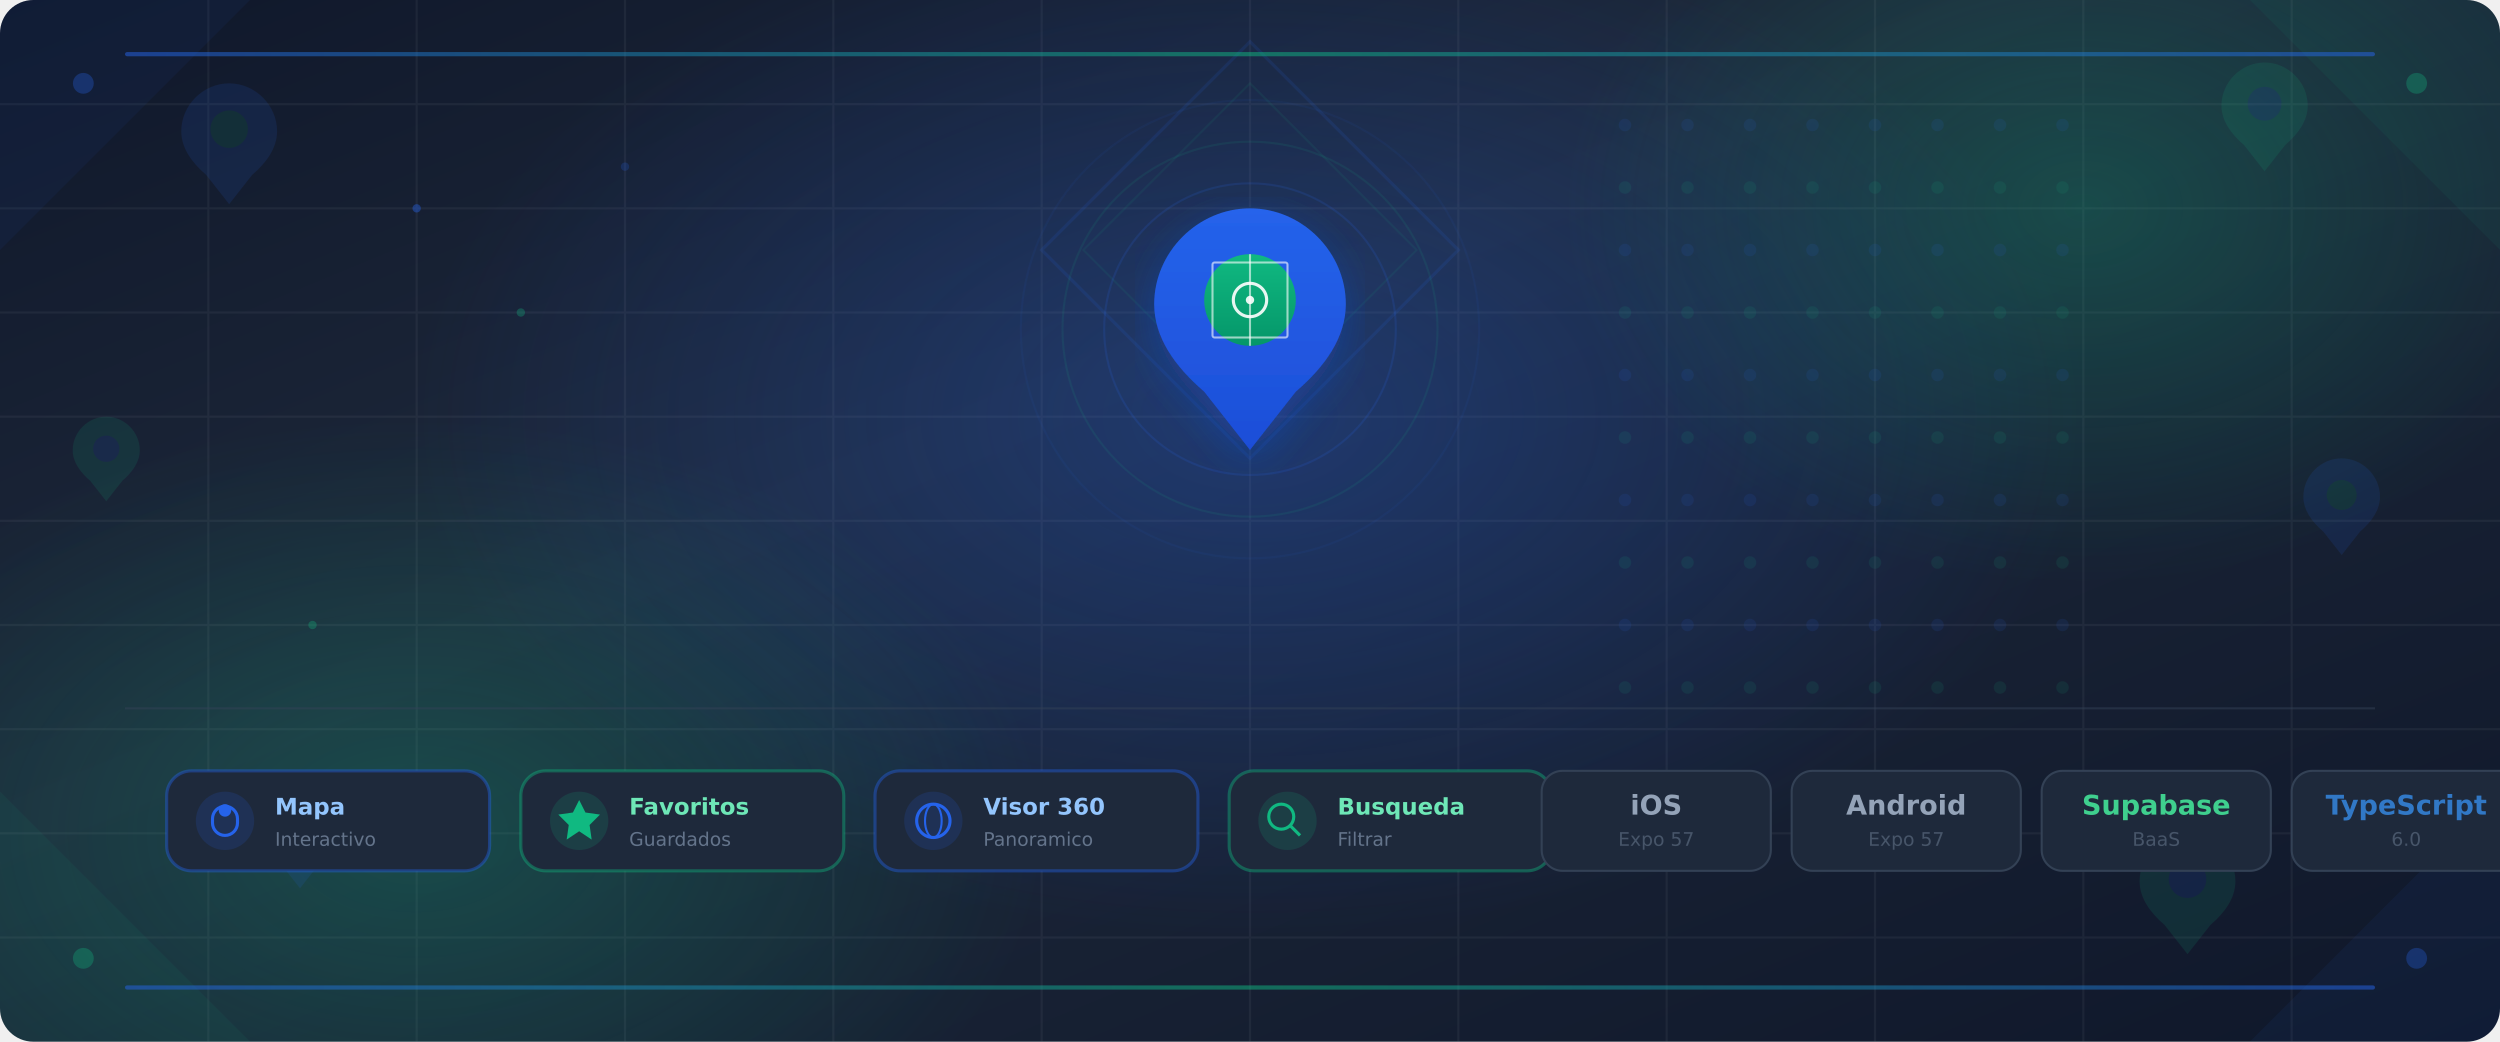
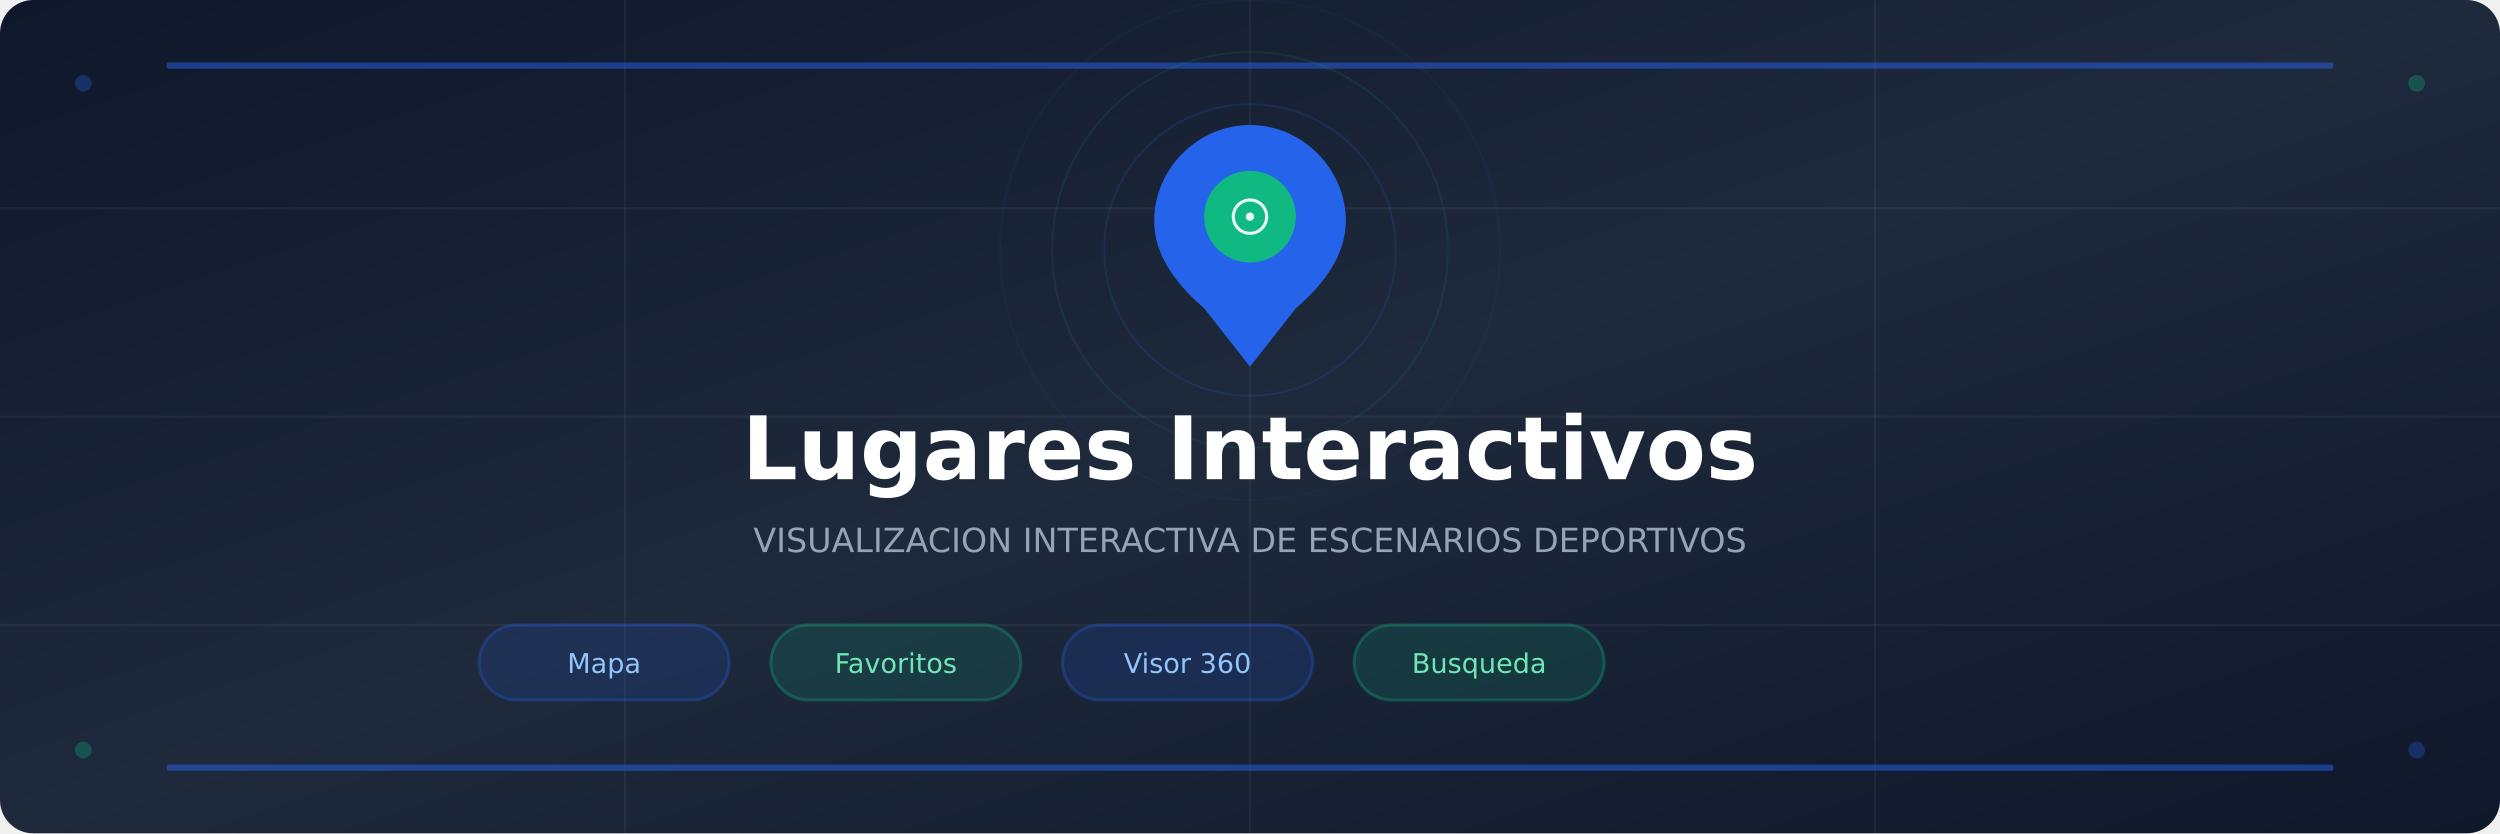
- <svg xmlns="http://www.w3.org/2000/svg" viewBox="0 0 1200 500" width="1200" height="500">
+ <svg xmlns="http://www.w3.org/2000/svg" viewBox="0 0 1200 400" width="1200" height="400">
  <defs>
-     <linearGradient id="bg" x1="0%" y1="0%" x2="100%" y2="100%">
-       <stop offset="0%" style="stop-color:#0F172A" />
-       <stop offset="40%" style="stop-color:#1E293B" />
-       <stop offset="100%" style="stop-color:#0F172A" />
+     <linearGradient id="bg" x1="0" y1="0" x2="1" y2="1">
+       <stop offset="0" stop-color="#0F172A" />
+       <stop offset="0.5" stop-color="#1E293B" />
+       <stop offset="1" stop-color="#0F172A" />
    </linearGradient>
-     <linearGradient id="accent" x1="0%" y1="0%" x2="100%" y2="0%">
-       <stop offset="0%" style="stop-color:#2563EB" />
-       <stop offset="50%" style="stop-color:#10B981" />
-       <stop offset="100%" style="stop-color:#2563EB" />
-     </linearGradient>
-     <linearGradient id="blue" x1="0%" y1="0%" x2="0%" y2="100%">
-       <stop offset="0%" style="stop-color:#2563EB" />
-       <stop offset="100%" style="stop-color:#1D4ED8" />
-     </linearGradient>
-     <linearGradient id="green" x1="0%" y1="0%" x2="0%" y2="100%">
-       <stop offset="0%" style="stop-color:#10B981" />
-       <stop offset="100%" style="stop-color:#059669" />
-     </linearGradient>
-     <linearGradient id="blueLight" x1="0%" y1="0%" x2="100%" y2="100%">
-       <stop offset="0%" style="stop-color:#3B82F6" />
-       <stop offset="100%" style="stop-color:#2563EB" />
-     </linearGradient>
-     <linearGradient id="greenLight" x1="0%" y1="0%" x2="100%" y2="100%">
-       <stop offset="0%" style="stop-color:#34D399" />
-       <stop offset="100%" style="stop-color:#10B981" />
-     </linearGradient>
-     <radialGradient id="glowBlue" cx="50%" cy="50%" r="50%">
-       <stop offset="0%" style="stop-color:#2563EB;stop-opacity:0.3" />
-       <stop offset="100%" style="stop-color:#2563EB;stop-opacity:0" />
-     </radialGradient>
-     <radialGradient id="glowGreen" cx="50%" cy="50%" r="50%">
-       <stop offset="0%" style="stop-color:#10B981;stop-opacity:0.25" />
-       <stop offset="100%" style="stop-color:#10B981;stop-opacity:0" />
-     </radialGradient>
-     <filter id="shadow">
-       <feDropShadow dx="0" dy="6" stdDeviation="10" flood-color="#1D4ED8" flood-opacity="0.4" />
-     </filter>
-     <filter id="softGlow">
-       <feGaussianBlur stdDeviation="6" result="blur" />
-       <feMerge>
-         <feMergeNode in="blur" />
-         <feMergeNode in="SourceGraphic" />
-       </feMerge>
-     </filter>
-     <clipPath id="clip">
-       <rect width="1200" height="500" rx="16" />
-     </clipPath>
  </defs>
-   <g clip-path="url(#clip)">
-     <rect width="1200" height="500" fill="url(#bg)" />
-     <g opacity="0.05" stroke="#FFF" stroke-width="1">
-       <line x1="0" y1="50" x2="1200" y2="50" />
-       <line x1="0" y1="100" x2="1200" y2="100" />
-       <line x1="0" y1="150" x2="1200" y2="150" />
-       <line x1="0" y1="200" x2="1200" y2="200" />
-       <line x1="0" y1="250" x2="1200" y2="250" />
-       <line x1="0" y1="300" x2="1200" y2="300" />
-       <line x1="0" y1="350" x2="1200" y2="350" />
-       <line x1="0" y1="400" x2="1200" y2="400" />
-       <line x1="0" y1="450" x2="1200" y2="450" />
-       <line x1="100" y1="0" x2="100" y2="500" />
-       <line x1="200" y1="0" x2="200" y2="500" />
-       <line x1="300" y1="0" x2="300" y2="500" />
-       <line x1="400" y1="0" x2="400" y2="500" />
-       <line x1="500" y1="0" x2="500" y2="500" />
-       <line x1="600" y1="0" x2="600" y2="500" />
-       <line x1="700" y1="0" x2="700" y2="500" />
-       <line x1="800" y1="0" x2="800" y2="500" />
-       <line x1="900" y1="0" x2="900" y2="500" />
-       <line x1="1000" y1="0" x2="1000" y2="500" />
-       <line x1="1100" y1="0" x2="1100" y2="500" />
-     </g>
-     <ellipse cx="600" cy="200" rx="400" ry="250" fill="url(#glowBlue)" />
-     <ellipse cx="200" cy="400" rx="300" ry="200" fill="url(#glowGreen)" />
-     <ellipse cx="1000" cy="100" rx="250" ry="180" fill="url(#glowGreen)" />
-     <g opacity="0.12">
-       <g transform="translate(80, 40) scale(0.5)">
-         <path d="M60 0 C35 0 14 21 14 46 C14 62 24 76 38 88 L60 116 L82 88 C96 76 106 62 106 46 C106 21 85 0 60 0Z" fill="#2563EB" />
-         <circle cx="60" cy="44" r="18" fill="#10B981" />
-       </g>
-       <g transform="translate(1060, 30) scale(0.45)">
-         <path d="M60 0 C35 0 14 21 14 46 C14 62 24 76 38 88 L60 116 L82 88 C96 76 106 62 106 46 C106 21 85 0 60 0Z" fill="#10B981" />
-         <circle cx="60" cy="44" r="18" fill="#2563EB" />
-       </g>
-       <g transform="translate(120, 380) scale(0.4)">
-         <path d="M60 0 C35 0 14 21 14 46 C14 62 24 76 38 88 L60 116 L82 88 C96 76 106 62 106 46 C106 21 85 0 60 0Z" fill="#2563EB" />
-         <circle cx="60" cy="44" r="18" fill="#10B981" />
-       </g>
-       <g transform="translate(1020, 400) scale(0.5)">
-         <path d="M60 0 C35 0 14 21 14 46 C14 62 24 76 38 88 L60 116 L82 88 C96 76 106 62 106 46 C106 21 85 0 60 0Z" fill="#10B981" />
-         <circle cx="60" cy="44" r="18" fill="#2563EB" />
-       </g>
-       <g transform="translate(30, 200) scale(0.35)">
-         <path d="M60 0 C35 0 14 21 14 46 C14 62 24 76 38 88 L60 116 L82 88 C96 76 106 62 106 46 C106 21 85 0 60 0Z" fill="#10B981" />
-         <circle cx="60" cy="44" r="18" fill="#2563EB" />
-       </g>
-       <g transform="translate(1100, 220) scale(0.4)">
-         <path d="M60 0 C35 0 14 21 14 46 C14 62 24 76 38 88 L60 116 L82 88 C96 76 106 62 106 46 C106 21 85 0 60 0Z" fill="#2563EB" />
-         <circle cx="60" cy="44" r="18" fill="#10B981" />
-       </g>
-     </g>
-     <polygon points="600,20 700,120 600,220 500,120" fill="none" stroke="#2563EB" stroke-width="1.5" opacity="0.12" />
-     <polygon points="600,40 680,120 600,200 520,120" fill="none" stroke="#10B981" stroke-width="1" opacity="0.08" />
-     <polygon points="0,0 120,0 0,120" fill="#2563EB" opacity="0.06" />
-     <polygon points="1200,0 1080,0 1200,120" fill="#10B981" opacity="0.06" />
-     <polygon points="0,500 120,500 0,380" fill="#10B981" opacity="0.06" />
-     <polygon points="1200,500 1080,500 1200,380" fill="#2563EB" opacity="0.06" />
-     <rect x="60" y="25" width="1080" height="2" fill="url(#accent)" rx="1" opacity="0.5" />
-     <rect x="60" y="473" width="1080" height="2" fill="url(#accent)" rx="1" opacity="0.5" />
-     <line x1="60" y1="340" x2="1140" y2="340" stroke="#334155" stroke-width="1" opacity="0.5" />
-     <g transform="translate(540, 100)">
-       <circle cx="60" cy="58" r="70" fill="none" stroke="#2563EB" stroke-width="1" opacity="0.15" />
-       <circle cx="60" cy="58" r="90" fill="none" stroke="#10B981" stroke-width="1" opacity="0.1" />
-       <circle cx="60" cy="58" r="110" fill="none" stroke="#2563EB" stroke-width="1" opacity="0.06" />
-       <path d="M60 0 C35 0 14 21 14 46 C14 62 24 76 38 88 L60 116 L82 88 C96 76 106 62 106 46 C106 21 85 0 60 0Z" fill="url(#blue)" filter="url(#shadow)" />
-       <circle cx="60" cy="44" r="22" fill="url(#green)" />
-       <circle cx="60" cy="44" r="8" fill="none" stroke="#FFF" stroke-width="1.5" opacity="0.9" />
-       <circle cx="60" cy="44" r="2" fill="#FFF" opacity="0.9" />
-       <line x1="60" y1="22" x2="60" y2="66" stroke="#FFF" stroke-width="1" opacity="0.6" />
-       <rect x="42" y="26" width="36" height="36" rx="1" fill="none" stroke="#FFF" stroke-width="1" opacity="0.6" />
-     </g>
-     <g transform="translate(80, 370)">
-       <rect x="0" y="0" width="155" height="48" rx="12" fill="#1E293B" stroke="#2563EB" stroke-width="1.5" stroke-opacity="0.4" />
-       <circle cx="28" cy="24" r="14" fill="#2563EB" fill-opacity="0.15" />
-       <rect x="22" y="17" width="12" height="14" rx="6" fill="none" stroke="#2563EB" stroke-width="1.5" />
-       <circle cx="28" cy="19" r="3" fill="#2563EB" />
-       <text x="52" y="21" font-family="DejaVu Sans, sans-serif" font-size="11" fill="#93C5FD" font-weight="600">Mapa</text>
-       <text x="52" y="36" font-family="DejaVu Sans, sans-serif" font-size="9" fill="#64748B">Interactivo</text>
-       <rect x="170" y="0" width="155" height="48" rx="12" fill="#1E293B" stroke="#10B981" stroke-width="1.5" stroke-opacity="0.4" />
-       <circle cx="198" cy="24" r="14" fill="#10B981" fill-opacity="0.15" />
-       <polygon points="198,14 201,20 208,21 203,26 204,33 198,29 192,33 193,26 188,21 195,20" fill="#10B981" />
-       <text x="222" y="21" font-family="DejaVu Sans, sans-serif" font-size="11" fill="#6EE7B7" font-weight="600">Favoritos</text>
-       <text x="222" y="36" font-family="DejaVu Sans, sans-serif" font-size="9" fill="#64748B">Guardados</text>
-       <rect x="340" y="0" width="155" height="48" rx="12" fill="#1E293B" stroke="#2563EB" stroke-width="1.5" stroke-opacity="0.4" />
-       <circle cx="368" cy="24" r="14" fill="#2563EB" fill-opacity="0.15" />
-       <circle cx="368" cy="24" r="8" fill="none" stroke="#2563EB" stroke-width="1.5" />
-       <ellipse cx="368" cy="24" rx="4" ry="8" fill="none" stroke="#2563EB" stroke-width="1" />
-       <text x="392" y="21" font-family="DejaVu Sans, sans-serif" font-size="11" fill="#93C5FD" font-weight="600">Visor 360</text>
-       <text x="392" y="36" font-family="DejaVu Sans, sans-serif" font-size="9" fill="#64748B">Panoramico</text>
-       <rect x="510" y="0" width="155" height="48" rx="12" fill="#1E293B" stroke="#10B981" stroke-width="1.5" stroke-opacity="0.4" />
-       <circle cx="538" cy="24" r="14" fill="#10B981" fill-opacity="0.15" />
-       <circle cx="535" cy="22" r="6" fill="none" stroke="#10B981" stroke-width="1.5" />
-       <line x1="539" y1="26" x2="544" y2="31" stroke="#10B981" stroke-width="1.5" />
-       <text x="562" y="21" font-family="DejaVu Sans, sans-serif" font-size="11" fill="#6EE7B7" font-weight="600">Busqueda</text>
-       <text x="562" y="36" font-family="DejaVu Sans, sans-serif" font-size="9" fill="#64748B">Filtrar</text>
-     </g>
-     <g transform="translate(740, 370)">
-       <rect x="0" y="0" width="110" height="48" rx="10" fill="#1E293B" stroke="#334155" stroke-width="1" />
-       <text x="55" y="21" font-family="DejaVu Sans, sans-serif" font-size="13" fill="#94A3B8" text-anchor="middle" font-weight="600">iOS</text>
-       <text x="55" y="36" font-family="DejaVu Sans, sans-serif" font-size="9" fill="#475569" text-anchor="middle">Expo 57</text>
-       <rect x="120" y="0" width="110" height="48" rx="10" fill="#1E293B" stroke="#334155" stroke-width="1" />
-       <text x="175" y="21" font-family="DejaVu Sans, sans-serif" font-size="13" fill="#94A3B8" text-anchor="middle" font-weight="600">Android</text>
-       <text x="175" y="36" font-family="DejaVu Sans, sans-serif" font-size="9" fill="#475569" text-anchor="middle">Expo 57</text>
-       <rect x="240" y="0" width="110" height="48" rx="10" fill="#1E293B" stroke="#334155" stroke-width="1" />
-       <text x="295" y="21" font-family="DejaVu Sans, sans-serif" font-size="13" fill="#3FCF8E" text-anchor="middle" font-weight="600">Supabase</text>
-       <text x="295" y="36" font-family="DejaVu Sans, sans-serif" font-size="9" fill="#475569" text-anchor="middle">BaaS</text>
-       <rect x="360" y="0" width="110" height="48" rx="10" fill="#1E293B" stroke="#334155" stroke-width="1" />
-       <text x="415" y="21" font-family="DejaVu Sans, sans-serif" font-size="13" fill="#3178C6" text-anchor="middle" font-weight="600">TypeScript</text>
-       <text x="415" y="36" font-family="DejaVu Sans, sans-serif" font-size="9" fill="#475569" text-anchor="middle">6.0</text>
-     </g>
-     <g opacity="0.1">
-       <circle cx="780" cy="60" r="3" fill="#2563EB" />
-       <circle cx="810" cy="60" r="3" fill="#2563EB" />
-       <circle cx="840" cy="60" r="3" fill="#2563EB" />
-       <circle cx="870" cy="60" r="3" fill="#2563EB" />
-       <circle cx="900" cy="60" r="3" fill="#2563EB" />
-       <circle cx="930" cy="60" r="3" fill="#2563EB" />
-       <circle cx="960" cy="60" r="3" fill="#2563EB" />
-       <circle cx="990" cy="60" r="3" fill="#2563EB" />
-       <circle cx="780" cy="90" r="3" fill="#10B981" />
-       <circle cx="810" cy="90" r="3" fill="#10B981" />
-       <circle cx="840" cy="90" r="3" fill="#10B981" />
-       <circle cx="870" cy="90" r="3" fill="#10B981" />
-       <circle cx="900" cy="90" r="3" fill="#10B981" />
-       <circle cx="930" cy="90" r="3" fill="#10B981" />
-       <circle cx="960" cy="90" r="3" fill="#10B981" />
-       <circle cx="990" cy="90" r="3" fill="#10B981" />
-       <circle cx="780" cy="120" r="3" fill="#2563EB" />
-       <circle cx="810" cy="120" r="3" fill="#2563EB" />
-       <circle cx="840" cy="120" r="3" fill="#2563EB" />
-       <circle cx="870" cy="120" r="3" fill="#2563EB" />
-       <circle cx="900" cy="120" r="3" fill="#2563EB" />
-       <circle cx="930" cy="120" r="3" fill="#2563EB" />
-       <circle cx="960" cy="120" r="3" fill="#2563EB" />
-       <circle cx="990" cy="120" r="3" fill="#2563EB" />
-       <circle cx="780" cy="150" r="3" fill="#10B981" />
-       <circle cx="810" cy="150" r="3" fill="#10B981" />
-       <circle cx="840" cy="150" r="3" fill="#10B981" />
-       <circle cx="870" cy="150" r="3" fill="#10B981" />
-       <circle cx="900" cy="150" r="3" fill="#10B981" />
-       <circle cx="930" cy="150" r="3" fill="#10B981" />
-       <circle cx="960" cy="150" r="3" fill="#10B981" />
-       <circle cx="990" cy="150" r="3" fill="#10B981" />
-       <circle cx="780" cy="180" r="3" fill="#2563EB" />
-       <circle cx="810" cy="180" r="3" fill="#2563EB" />
-       <circle cx="840" cy="180" r="3" fill="#2563EB" />
-       <circle cx="870" cy="180" r="3" fill="#2563EB" />
-       <circle cx="900" cy="180" r="3" fill="#2563EB" />
-       <circle cx="930" cy="180" r="3" fill="#2563EB" />
-       <circle cx="960" cy="180" r="3" fill="#2563EB" />
-       <circle cx="990" cy="180" r="3" fill="#2563EB" />
-       <circle cx="780" cy="210" r="3" fill="#10B981" />
-       <circle cx="810" cy="210" r="3" fill="#10B981" />
-       <circle cx="840" cy="210" r="3" fill="#10B981" />
-       <circle cx="870" cy="210" r="3" fill="#10B981" />
-       <circle cx="900" cy="210" r="3" fill="#10B981" />
-       <circle cx="930" cy="210" r="3" fill="#10B981" />
-       <circle cx="960" cy="210" r="3" fill="#10B981" />
-       <circle cx="990" cy="210" r="3" fill="#10B981" />
-       <circle cx="780" cy="240" r="3" fill="#2563EB" />
-       <circle cx="810" cy="240" r="3" fill="#2563EB" />
-       <circle cx="840" cy="240" r="3" fill="#2563EB" />
-       <circle cx="870" cy="240" r="3" fill="#2563EB" />
-       <circle cx="900" cy="240" r="3" fill="#2563EB" />
-       <circle cx="930" cy="240" r="3" fill="#2563EB" />
-       <circle cx="960" cy="240" r="3" fill="#2563EB" />
-       <circle cx="990" cy="240" r="3" fill="#2563EB" />
-       <circle cx="780" cy="270" r="3" fill="#10B981" />
-       <circle cx="810" cy="270" r="3" fill="#10B981" />
-       <circle cx="840" cy="270" r="3" fill="#10B981" />
-       <circle cx="870" cy="270" r="3" fill="#10B981" />
-       <circle cx="900" cy="270" r="3" fill="#10B981" />
-       <circle cx="930" cy="270" r="3" fill="#10B981" />
-       <circle cx="960" cy="270" r="3" fill="#10B981" />
-       <circle cx="990" cy="270" r="3" fill="#10B981" />
-       <circle cx="780" cy="300" r="3" fill="#2563EB" />
-       <circle cx="810" cy="300" r="3" fill="#2563EB" />
-       <circle cx="840" cy="300" r="3" fill="#2563EB" />
-       <circle cx="870" cy="300" r="3" fill="#2563EB" />
-       <circle cx="900" cy="300" r="3" fill="#2563EB" />
-       <circle cx="930" cy="300" r="3" fill="#2563EB" />
-       <circle cx="960" cy="300" r="3" fill="#2563EB" />
-       <circle cx="990" cy="300" r="3" fill="#2563EB" />
-       <circle cx="780" cy="330" r="3" fill="#10B981" />
-       <circle cx="810" cy="330" r="3" fill="#10B981" />
-       <circle cx="840" cy="330" r="3" fill="#10B981" />
-       <circle cx="870" cy="330" r="3" fill="#10B981" />
-       <circle cx="900" cy="330" r="3" fill="#10B981" />
-       <circle cx="930" cy="330" r="3" fill="#10B981" />
-       <circle cx="960" cy="330" r="3" fill="#10B981" />
-       <circle cx="990" cy="330" r="3" fill="#10B981" />
-     </g>
-     <circle cx="40" cy="40" r="5" fill="#2563EB" opacity="0.3" />
-     <circle cx="1160" cy="40" r="5" fill="#10B981" opacity="0.3" />
-     <circle cx="40" cy="460" r="5" fill="#10B981" opacity="0.3" />
-     <circle cx="1160" cy="460" r="5" fill="#2563EB" opacity="0.3" />
-     <circle cx="200" cy="100" r="2" fill="#2563EB" opacity="0.4" />
-     <circle cx="250" cy="150" r="2" fill="#10B981" opacity="0.3" />
-     <circle cx="300" cy="80" r="2" fill="#2563EB" opacity="0.2" />
-     <circle cx="150" cy="300" r="2" fill="#10B981" opacity="0.3" />
-   </g>
+   <rect width="1200" height="400" fill="url(#bg)" rx="16" />
+   <line x1="0" y1="100" x2="1200" y2="100" stroke="white" stroke-opacity="0.05" stroke-width="1" />
+   <line x1="0" y1="200" x2="1200" y2="200" stroke="white" stroke-opacity="0.05" stroke-width="1" />
+   <line x1="0" y1="300" x2="1200" y2="300" stroke="white" stroke-opacity="0.05" stroke-width="1" />
+   <line x1="300" y1="0" x2="300" y2="400" stroke="white" stroke-opacity="0.05" stroke-width="1" />
+   <line x1="600" y1="0" x2="600" y2="400" stroke="white" stroke-opacity="0.05" stroke-width="1" />
+   <line x1="900" y1="0" x2="900" y2="400" stroke="white" stroke-opacity="0.05" stroke-width="1" />
+   <rect x="80" y="30" width="1040" height="3" fill="#2563EB" rx="1" opacity="0.5" />
+   <path d="M600 60 C575 60 554 81 554 106 C554 122 564 136 578 148 L600 176 L622 148 C636 136 646 122 646 106 C646 81 625 60 600 60Z" fill="#2563EB" />
+   <circle cx="600" cy="104" r="22" fill="#10B981" />
+   <circle cx="600" cy="104" r="8" fill="none" stroke="white" stroke-width="1.5" opacity="0.9" />
+   <circle cx="600" cy="104" r="2" fill="white" opacity="0.9" />
+   <circle cx="600" cy="120" r="70" fill="none" stroke="#2563EB" stroke-width="1" opacity="0.15" />
+   <circle cx="600" cy="120" r="95" fill="none" stroke="#10B981" stroke-width="1" opacity="0.1" />
+   <circle cx="600" cy="120" r="120" fill="none" stroke="#2563EB" stroke-width="1" opacity="0.06" />
+   <text x="600" y="230" font-family="DejaVu Sans, sans-serif" font-size="42" fill="white" text-anchor="middle" font-weight="bold">Lugares Interactivos</text>
+   <text x="600" y="265" font-family="DejaVu Sans, sans-serif" font-size="16" fill="#94A3B8" text-anchor="middle">VISUALIZACION INTERACTIVA DE ESCENARIOS DEPORTIVOS</text>
+   <rect x="230" y="300" width="120" height="36" rx="18" fill="#2563EB" fill-opacity="0.15" stroke="#2563EB" stroke-width="1.5" stroke-opacity="0.3" />
+   <text x="290" y="323" font-family="DejaVu Sans, sans-serif" font-size="13" fill="#93C5FD" text-anchor="middle">Mapa</text>
+   <rect x="370" y="300" width="120" height="36" rx="18" fill="#10B981" fill-opacity="0.15" stroke="#10B981" stroke-width="1.5" stroke-opacity="0.3" />
+   <text x="430" y="323" font-family="DejaVu Sans, sans-serif" font-size="13" fill="#6EE7B7" text-anchor="middle">Favoritos</text>
+   <rect x="510" y="300" width="120" height="36" rx="18" fill="#2563EB" fill-opacity="0.15" stroke="#2563EB" stroke-width="1.5" stroke-opacity="0.3" />
+   <text x="570" y="323" font-family="DejaVu Sans, sans-serif" font-size="13" fill="#93C5FD" text-anchor="middle">Visor 360</text>
+   <rect x="650" y="300" width="120" height="36" rx="18" fill="#10B981" fill-opacity="0.15" stroke="#10B981" stroke-width="1.5" stroke-opacity="0.3" />
+   <text x="710" y="323" font-family="DejaVu Sans, sans-serif" font-size="13" fill="#6EE7B7" text-anchor="middle">Busqueda</text>
+   <rect x="80" y="367" width="1040" height="3" fill="#2563EB" rx="1" opacity="0.5" />
+   <circle cx="40" cy="40" r="4" fill="#2563EB" opacity="0.3" />
+   <circle cx="1160" cy="40" r="4" fill="#10B981" opacity="0.3" />
+   <circle cx="40" cy="360" r="4" fill="#10B981" opacity="0.3" />
+   <circle cx="1160" cy="360" r="4" fill="#2563EB" opacity="0.3" />
</svg>
